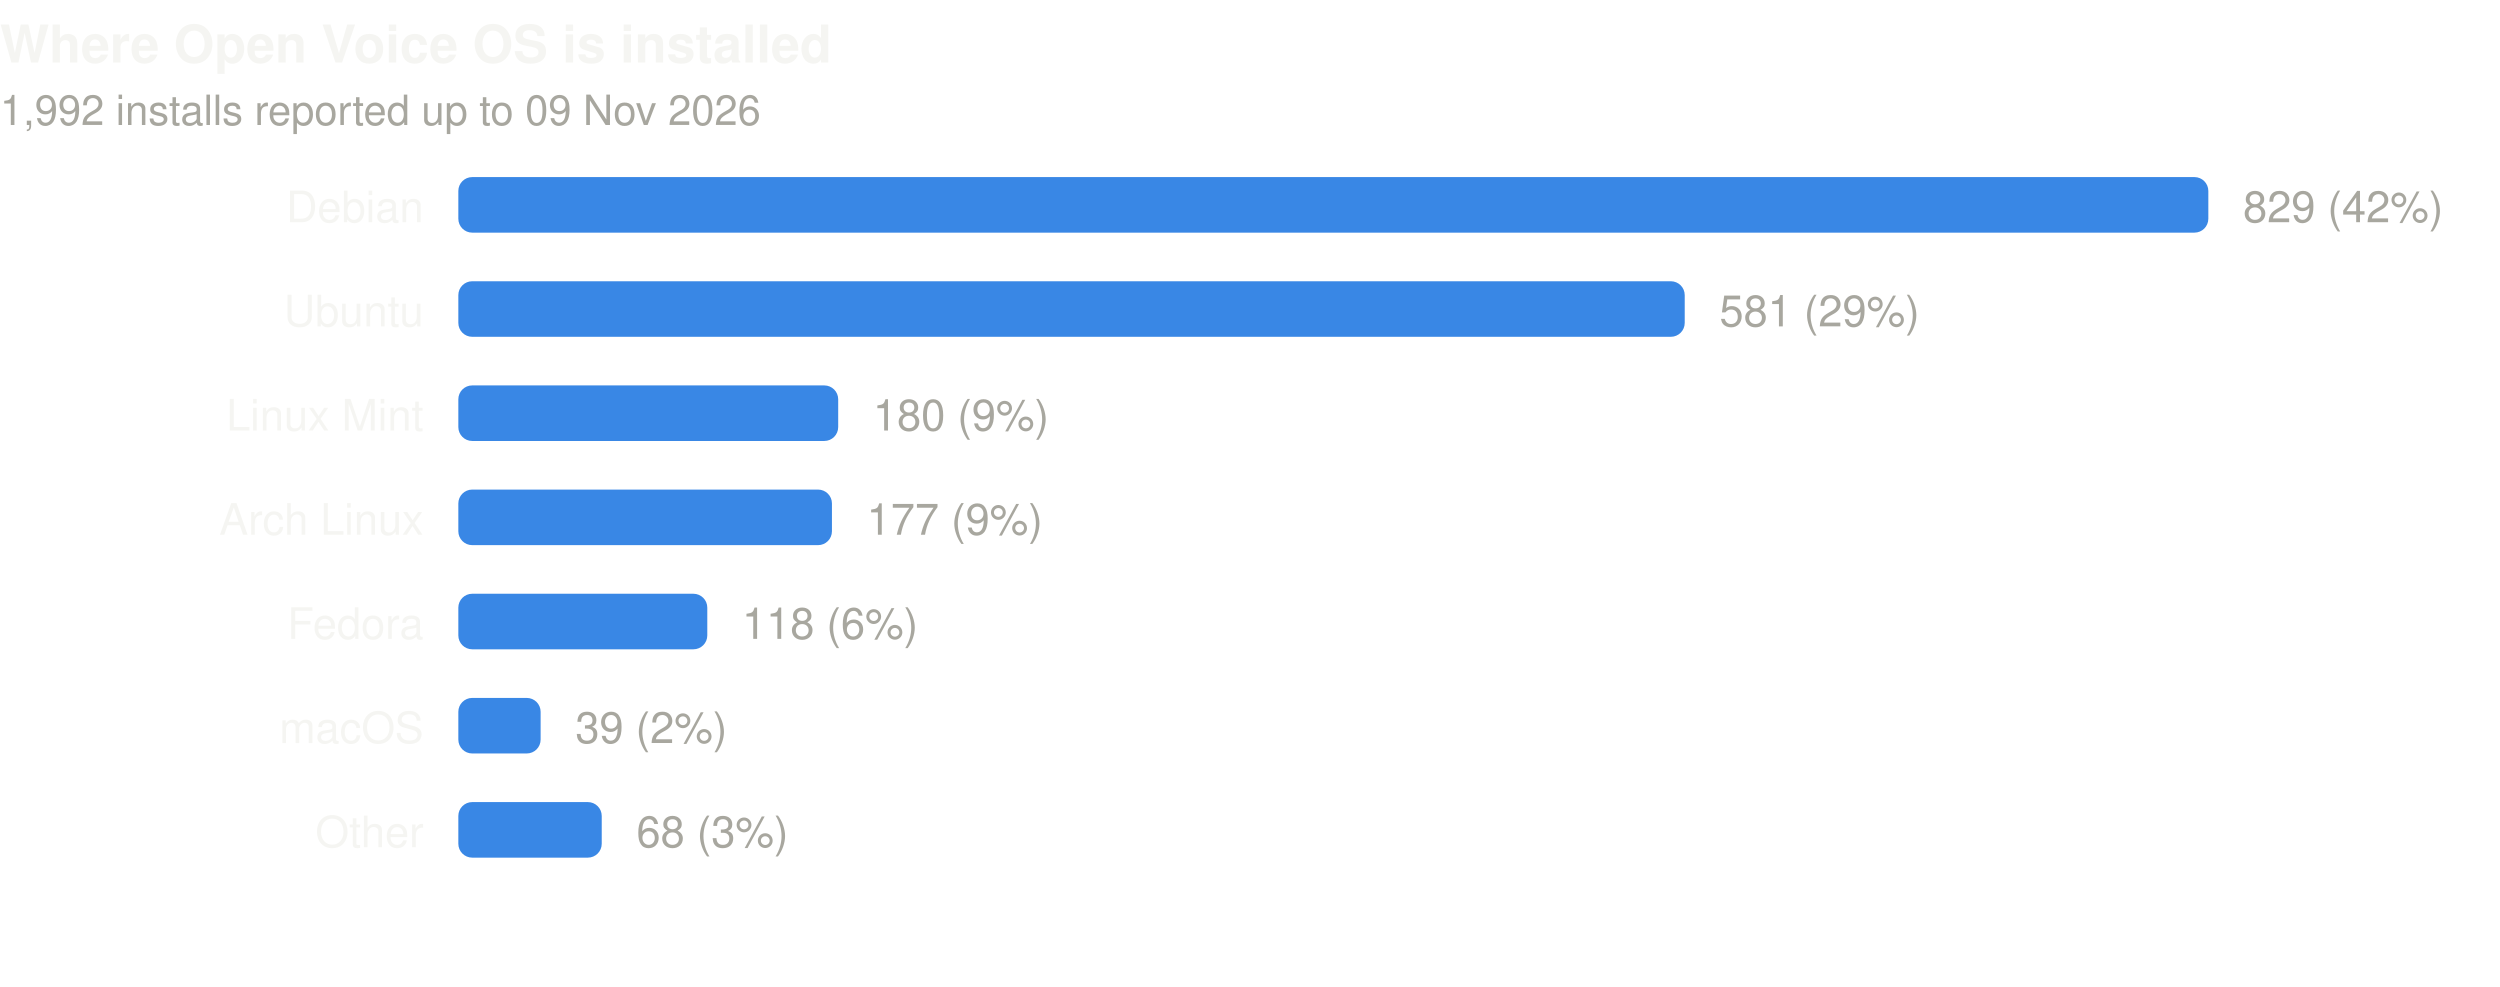
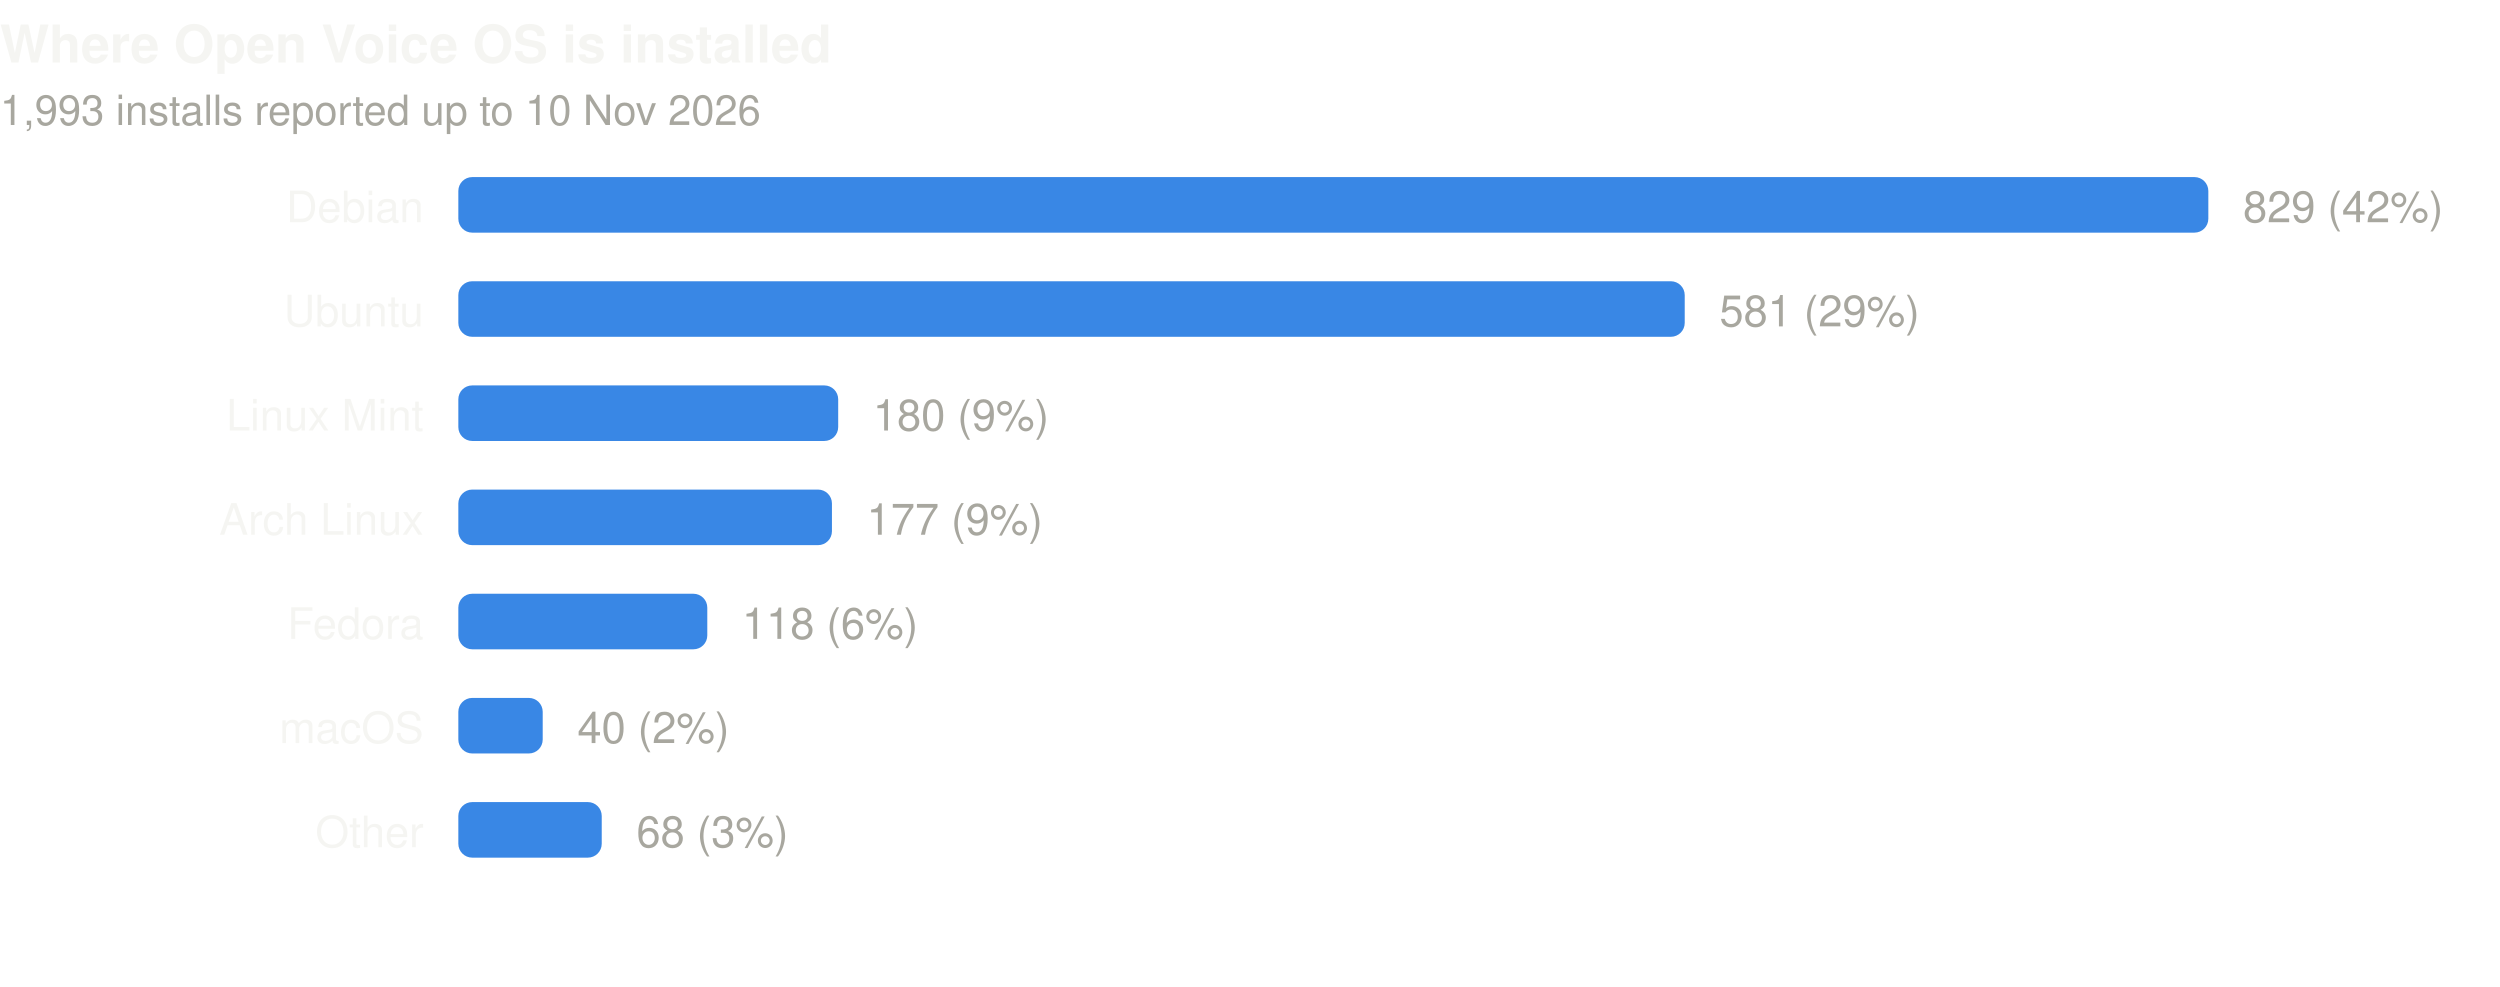
- <svg xmlns="http://www.w3.org/2000/svg" width="720" height="284" viewBox="0 0 720 284" role="img" aria-label="Where Open Voice OS is installed. 1,992 installs reported up to 09 Nov 2026">
+ <svg xmlns="http://www.w3.org/2000/svg" width="720" height="284" viewBox="0 0 720 284" role="img" aria-label="Where Open Voice OS is installed. 1,993 installs reported up to 10 Nov 2026">
  <text x="0" y="18" font-family="ui-sans-serif,-apple-system,BlinkMacSystemFont,'Segoe UI',Helvetica,Arial,sans-serif" font-size="15" font-weight="600" fill="#f5f5f2">Where Open Voice OS is installed</text>
-   <text x="0" y="36" font-family="ui-sans-serif,-apple-system,BlinkMacSystemFont,'Segoe UI',Helvetica,Arial,sans-serif" font-size="12" fill="#a8a79f">1,992 installs reported up to 09 Nov 2026</text>
+   <text x="0" y="36" font-family="ui-sans-serif,-apple-system,BlinkMacSystemFont,'Segoe UI',Helvetica,Arial,sans-serif" font-size="12" fill="#a8a79f">1,993 installs reported up to 10 Nov 2026</text>
  <text x="122" y="64.0" text-anchor="end" font-family="ui-sans-serif,-apple-system,BlinkMacSystemFont,'Segoe UI',Helvetica,Arial,sans-serif" font-size="12.5" fill="#f5f5f2">Debian</text>
  <rect x="132" y="51.0" width="504.0" height="16" rx="4" fill="#3987e5" />
  <text x="646.0" y="64.0" font-family="ui-sans-serif,-apple-system,BlinkMacSystemFont,'Segoe UI',Helvetica,Arial,sans-serif" font-size="12.5" fill="#a8a79f">829 (42%)</text>
  <text x="122" y="94.0" text-anchor="end" font-family="ui-sans-serif,-apple-system,BlinkMacSystemFont,'Segoe UI',Helvetica,Arial,sans-serif" font-size="12.5" fill="#f5f5f2">Ubuntu</text>
  <rect x="132" y="81.0" width="353.2" height="16" rx="4" fill="#3987e5" />
  <text x="495.2" y="94.0" font-family="ui-sans-serif,-apple-system,BlinkMacSystemFont,'Segoe UI',Helvetica,Arial,sans-serif" font-size="12.5" fill="#a8a79f">581 (29%)</text>
  <text x="122" y="124.0" text-anchor="end" font-family="ui-sans-serif,-apple-system,BlinkMacSystemFont,'Segoe UI',Helvetica,Arial,sans-serif" font-size="12.5" fill="#f5f5f2">Linux Mint</text>
  <rect x="132" y="111.0" width="109.4" height="16" rx="4" fill="#3987e5" />
  <text x="251.4" y="124.0" font-family="ui-sans-serif,-apple-system,BlinkMacSystemFont,'Segoe UI',Helvetica,Arial,sans-serif" font-size="12.5" fill="#a8a79f">180 (9%)</text>
  <text x="122" y="154.0" text-anchor="end" font-family="ui-sans-serif,-apple-system,BlinkMacSystemFont,'Segoe UI',Helvetica,Arial,sans-serif" font-size="12.5" fill="#f5f5f2">Arch Linux</text>
  <rect x="132" y="141.0" width="107.6" height="16" rx="4" fill="#3987e5" />
  <text x="249.6" y="154.0" font-family="ui-sans-serif,-apple-system,BlinkMacSystemFont,'Segoe UI',Helvetica,Arial,sans-serif" font-size="12.5" fill="#a8a79f">177 (9%)</text>
  <text x="122" y="184.0" text-anchor="end" font-family="ui-sans-serif,-apple-system,BlinkMacSystemFont,'Segoe UI',Helvetica,Arial,sans-serif" font-size="12.5" fill="#f5f5f2">Fedora</text>
  <rect x="132" y="171.0" width="71.7" height="16" rx="4" fill="#3987e5" />
  <text x="213.7" y="184.0" font-family="ui-sans-serif,-apple-system,BlinkMacSystemFont,'Segoe UI',Helvetica,Arial,sans-serif" font-size="12.5" fill="#a8a79f">118 (6%)</text>
  <text x="122" y="214.0" text-anchor="end" font-family="ui-sans-serif,-apple-system,BlinkMacSystemFont,'Segoe UI',Helvetica,Arial,sans-serif" font-size="12.5" fill="#f5f5f2">macOS</text>
-   <rect x="132" y="201.0" width="23.7" height="16" rx="4" fill="#3987e5" />
-   <text x="165.7" y="214.0" font-family="ui-sans-serif,-apple-system,BlinkMacSystemFont,'Segoe UI',Helvetica,Arial,sans-serif" font-size="12.5" fill="#a8a79f">39 (2%)</text>
+   <rect x="132" y="201.0" width="24.3" height="16" rx="4" fill="#3987e5" />
+   <text x="166.3" y="214.0" font-family="ui-sans-serif,-apple-system,BlinkMacSystemFont,'Segoe UI',Helvetica,Arial,sans-serif" font-size="12.5" fill="#a8a79f">40 (2%)</text>
  <text x="122" y="244.0" text-anchor="end" font-family="ui-sans-serif,-apple-system,BlinkMacSystemFont,'Segoe UI',Helvetica,Arial,sans-serif" font-size="12.5" fill="#f5f5f2">Other</text>
  <rect x="132" y="231.0" width="41.3" height="16" rx="4" fill="#3987e5" />
  <text x="183.3" y="244.0" font-family="ui-sans-serif,-apple-system,BlinkMacSystemFont,'Segoe UI',Helvetica,Arial,sans-serif" font-size="12.5" fill="#a8a79f">68 (3%)</text>
</svg>
